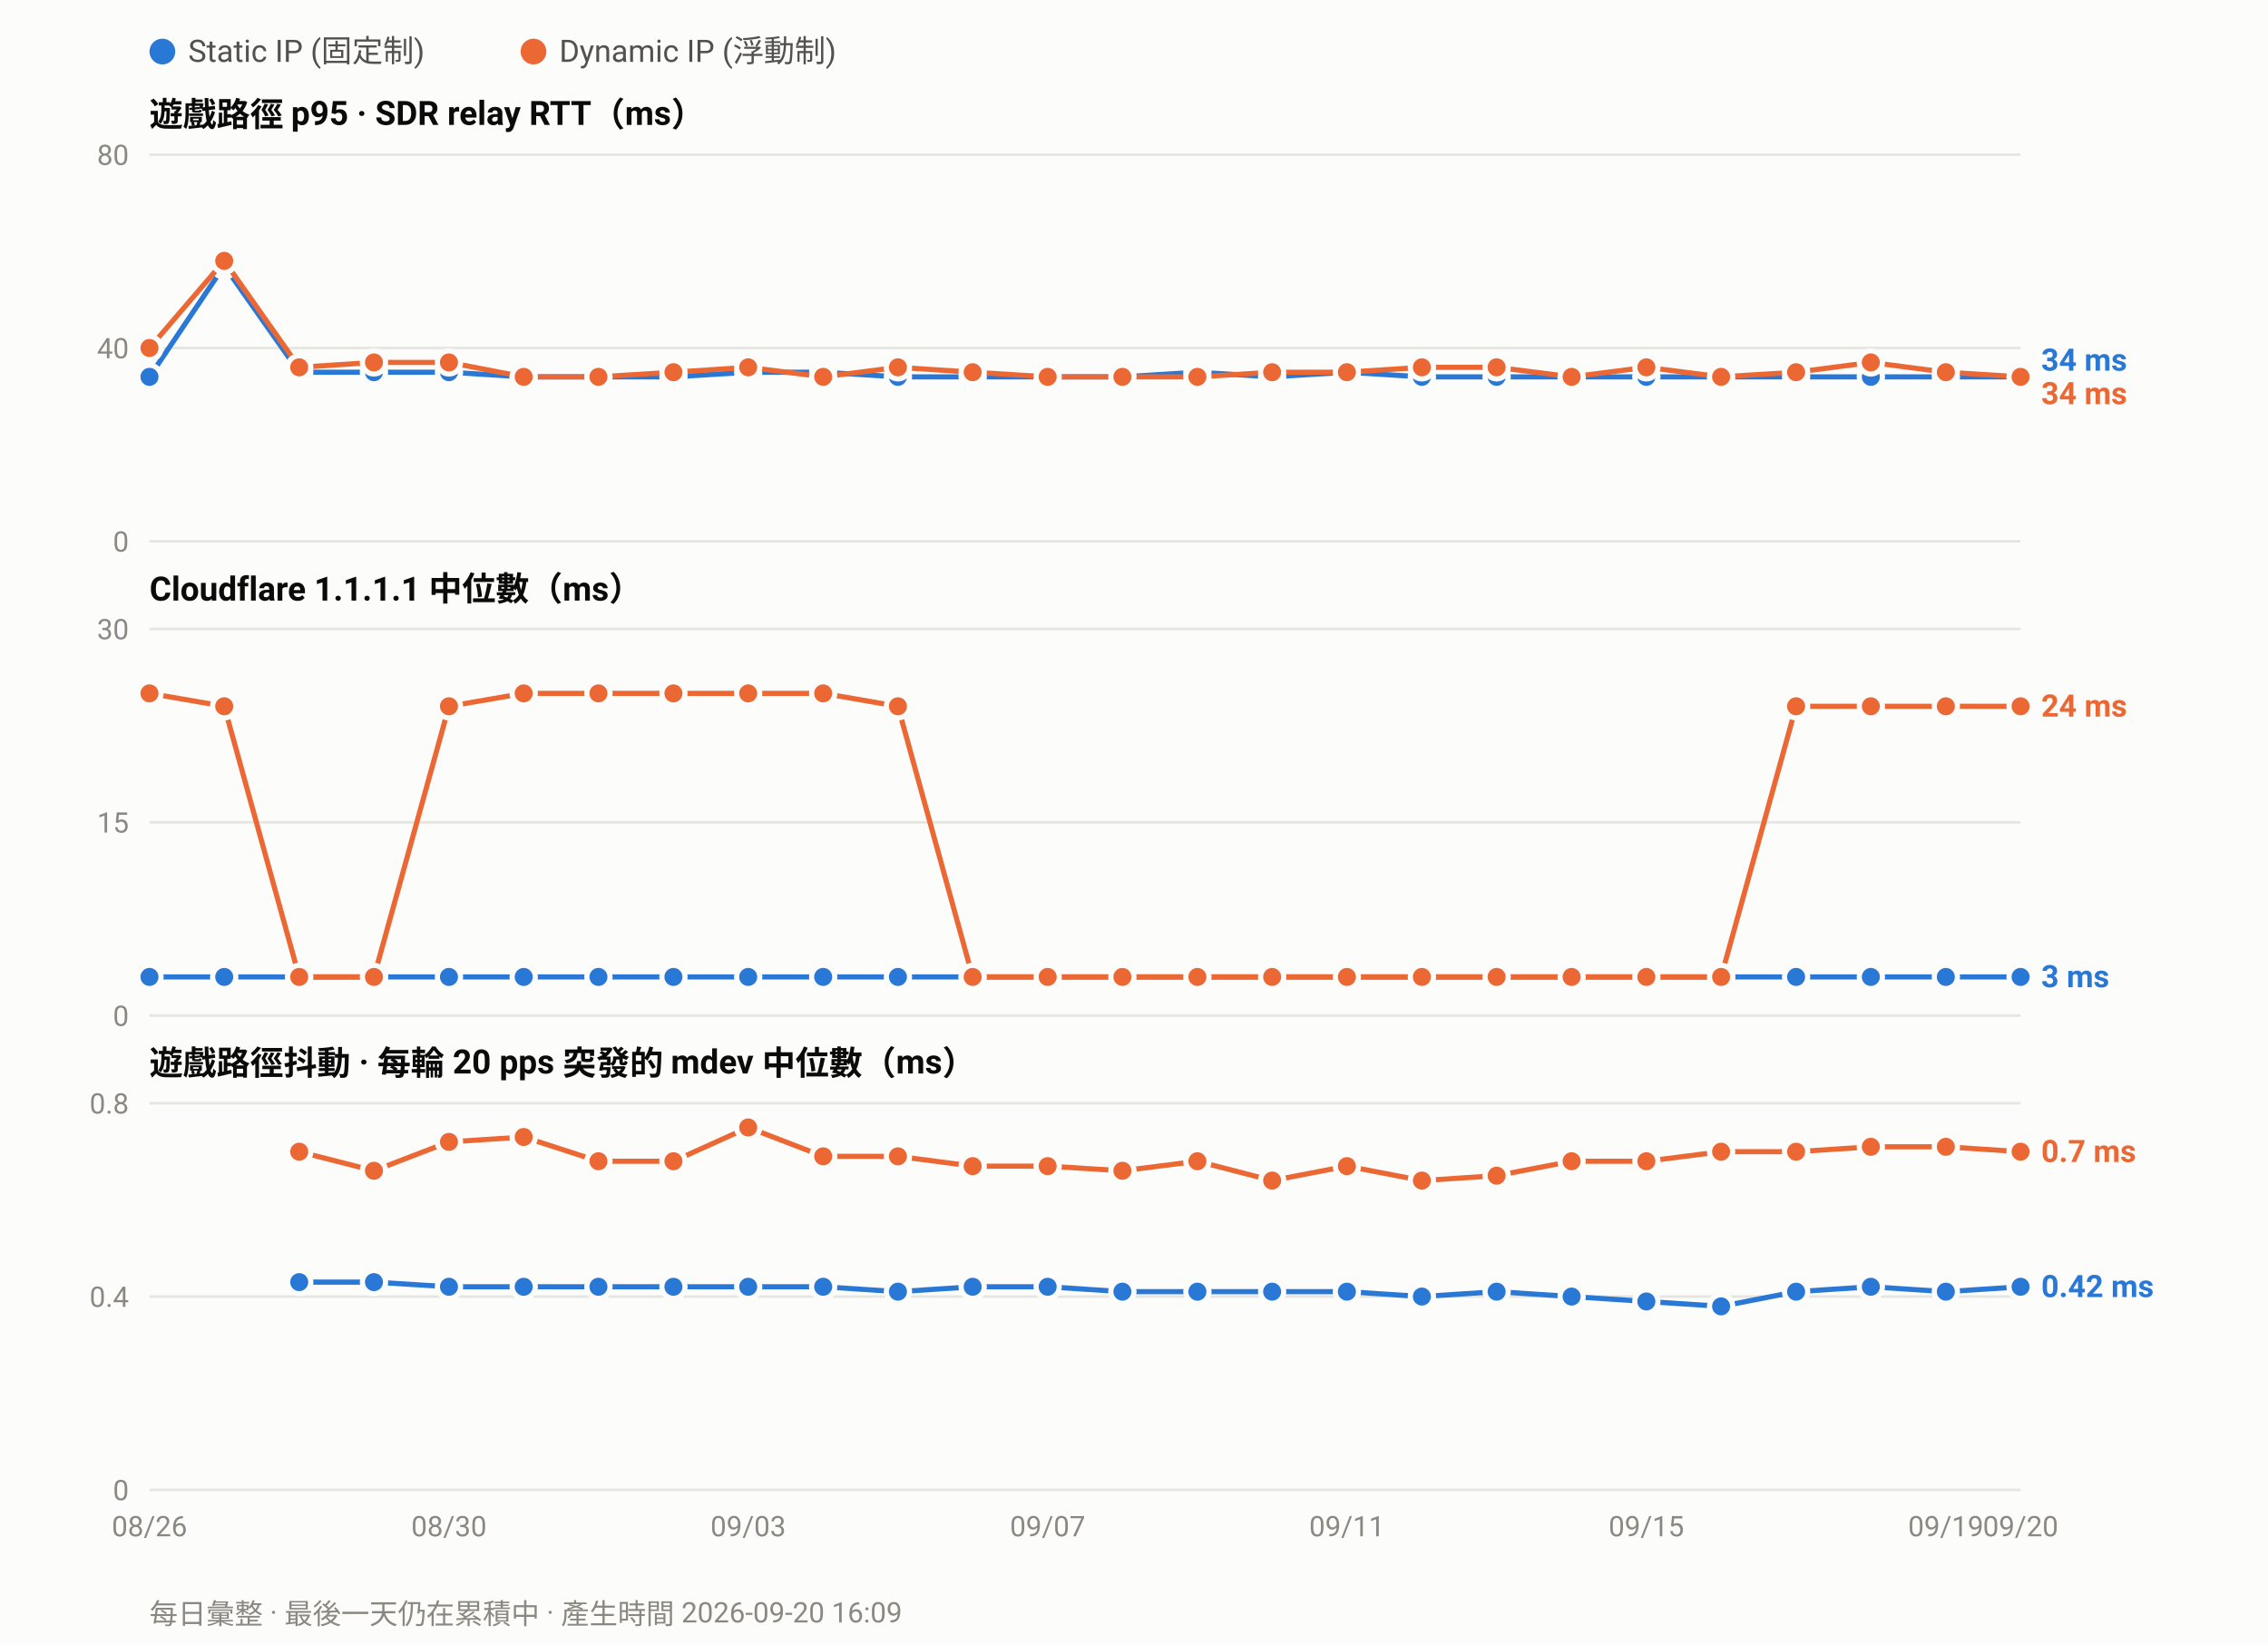
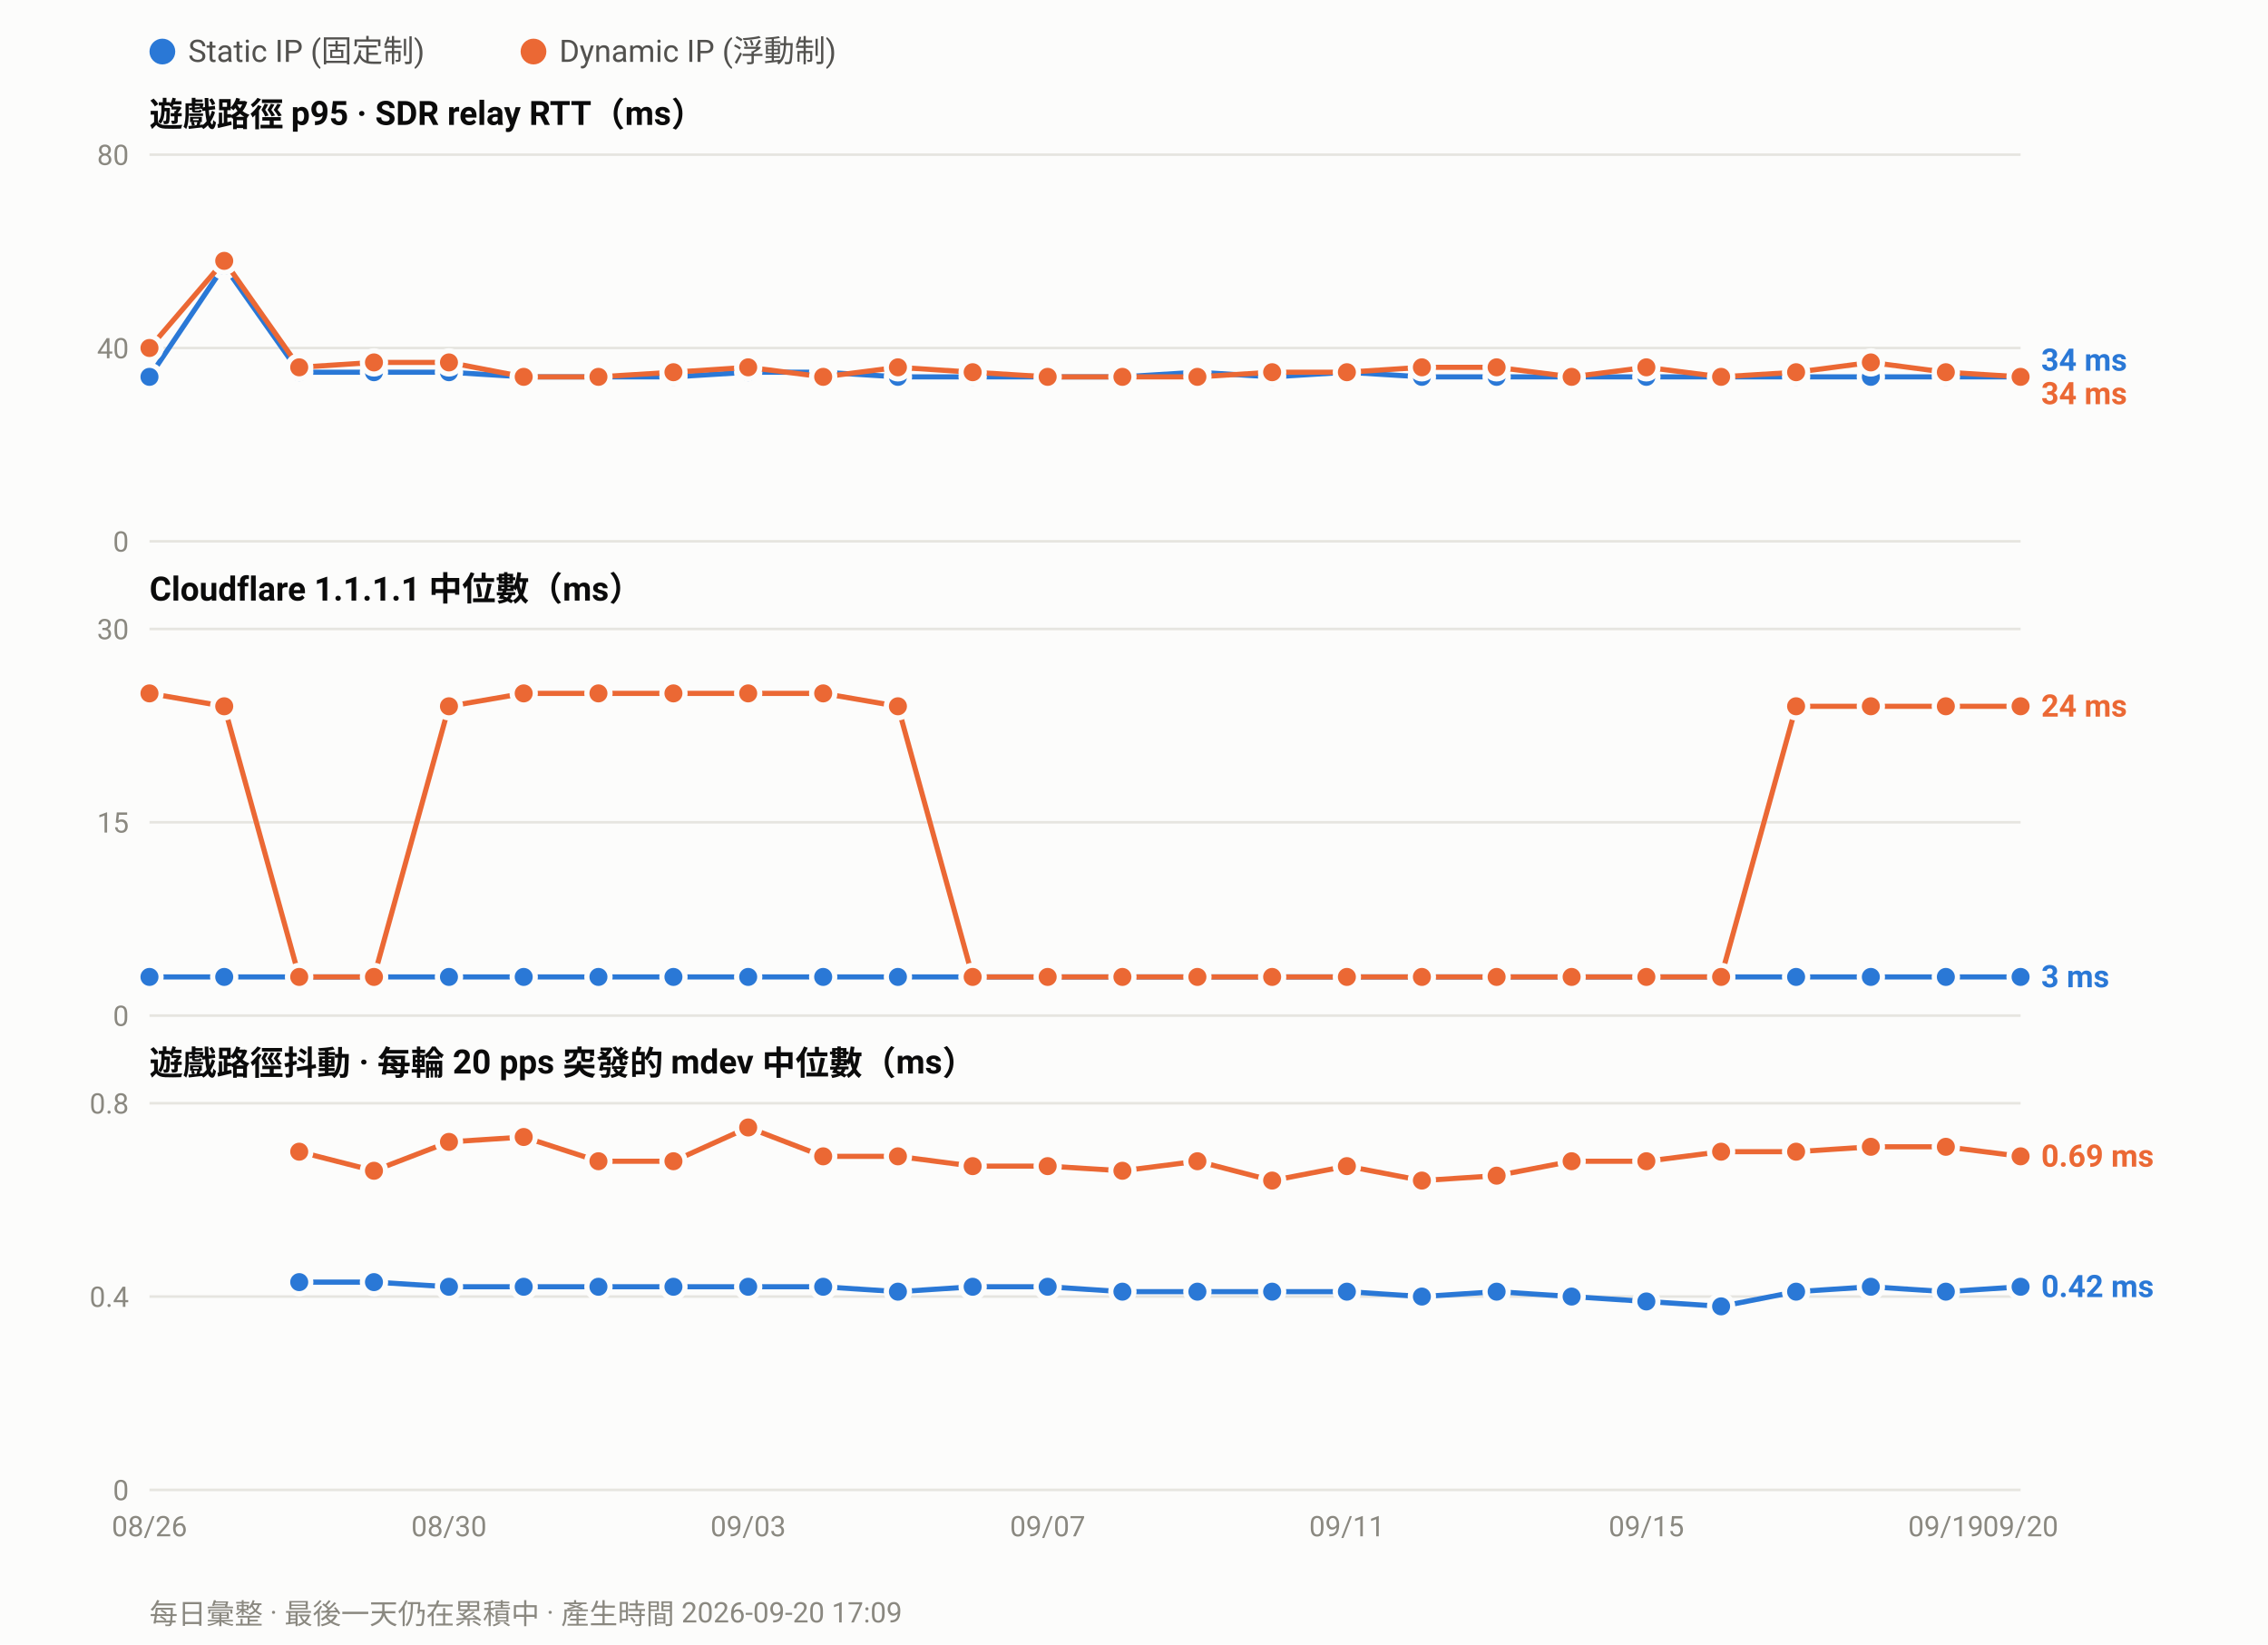
<svg xmlns="http://www.w3.org/2000/svg" width="880" height="638" viewBox="0 0 880 638" font-family="ui-sans-serif,-apple-system,Segoe UI,Roboto,Helvetica,Arial,sans-serif">
  <rect width="880" height="638" fill="#fcfcfb" />
  <circle cx="63.0" cy="20" r="5" fill="#2a78d6" />
  <text x="73.0" y="24" font-size="12" fill="#52514e">Static IP (固定制)</text>
  <circle cx="207.0" cy="20" r="5" fill="#eb6834" />
  <text x="217.0" y="24" font-size="12" fill="#52514e">Dynamic IP (浮動制)</text>
  <text x="58" y="49.0" font-size="13" font-weight="600" fill="#0b0b0b">遊戲路徑 p95 · SDR relay RTT（ms）</text>
  <line x1="58" y1="210.0" x2="784.0" y2="210.0" stroke="#e6e5e0" stroke-width="1" />
  <text x="50" y="214.0" font-size="11" text-anchor="end" fill="#8a8880">0</text>
  <line x1="58" y1="135.0" x2="784.0" y2="135.0" stroke="#e6e5e0" stroke-width="1" />
  <text x="50" y="139.0" font-size="11" text-anchor="end" fill="#8a8880">40</text>
  <line x1="58" y1="60.0" x2="784.0" y2="60.0" stroke="#e6e5e0" stroke-width="1" />
  <text x="50" y="64.0" font-size="11" text-anchor="end" fill="#8a8880">80</text>
  <polyline fill="none" stroke="#2a78d6" stroke-width="2" stroke-linejoin="round" points="58.0,146.2 87.0,103.1 116.1,144.4 145.1,144.4 174.2,144.4 203.2,146.2 232.2,146.2 261.3,146.2 290.3,144.4 319.4,144.4 348.4,146.2 377.4,146.2 406.5,146.2 435.5,146.2 464.6,144.4 493.6,146.2 522.6,144.4 551.7,146.2 580.7,146.2 609.8,146.2 638.8,146.2 667.8,146.2 696.9,146.2 725.9,146.2 755.0,146.2 784.0,146.2" />
  <circle cx="58.0" cy="146.2" r="4.5" fill="#2a78d6" stroke="#fcfcfb" stroke-width="2" />
  <circle cx="87.0" cy="103.1" r="4.5" fill="#2a78d6" stroke="#fcfcfb" stroke-width="2" />
  <circle cx="116.1" cy="144.4" r="4.5" fill="#2a78d6" stroke="#fcfcfb" stroke-width="2" />
  <circle cx="145.1" cy="144.4" r="4.5" fill="#2a78d6" stroke="#fcfcfb" stroke-width="2" />
  <circle cx="174.2" cy="144.4" r="4.5" fill="#2a78d6" stroke="#fcfcfb" stroke-width="2" />
  <circle cx="203.2" cy="146.2" r="4.5" fill="#2a78d6" stroke="#fcfcfb" stroke-width="2" />
  <circle cx="232.2" cy="146.2" r="4.5" fill="#2a78d6" stroke="#fcfcfb" stroke-width="2" />
  <circle cx="261.3" cy="146.2" r="4.5" fill="#2a78d6" stroke="#fcfcfb" stroke-width="2" />
  <circle cx="290.3" cy="144.4" r="4.5" fill="#2a78d6" stroke="#fcfcfb" stroke-width="2" />
  <circle cx="319.4" cy="144.4" r="4.5" fill="#2a78d6" stroke="#fcfcfb" stroke-width="2" />
  <circle cx="348.4" cy="146.2" r="4.5" fill="#2a78d6" stroke="#fcfcfb" stroke-width="2" />
  <circle cx="377.4" cy="146.2" r="4.5" fill="#2a78d6" stroke="#fcfcfb" stroke-width="2" />
  <circle cx="406.5" cy="146.2" r="4.5" fill="#2a78d6" stroke="#fcfcfb" stroke-width="2" />
  <circle cx="435.5" cy="146.2" r="4.5" fill="#2a78d6" stroke="#fcfcfb" stroke-width="2" />
  <circle cx="464.6" cy="144.4" r="4.5" fill="#2a78d6" stroke="#fcfcfb" stroke-width="2" />
  <circle cx="493.6" cy="146.2" r="4.5" fill="#2a78d6" stroke="#fcfcfb" stroke-width="2" />
  <circle cx="522.6" cy="144.4" r="4.5" fill="#2a78d6" stroke="#fcfcfb" stroke-width="2" />
  <circle cx="551.7" cy="146.2" r="4.5" fill="#2a78d6" stroke="#fcfcfb" stroke-width="2" />
  <circle cx="580.7" cy="146.2" r="4.5" fill="#2a78d6" stroke="#fcfcfb" stroke-width="2" />
  <circle cx="609.8" cy="146.2" r="4.5" fill="#2a78d6" stroke="#fcfcfb" stroke-width="2" />
  <circle cx="638.8" cy="146.2" r="4.5" fill="#2a78d6" stroke="#fcfcfb" stroke-width="2" />
  <circle cx="667.8" cy="146.2" r="4.5" fill="#2a78d6" stroke="#fcfcfb" stroke-width="2" />
  <circle cx="696.9" cy="146.2" r="4.5" fill="#2a78d6" stroke="#fcfcfb" stroke-width="2" />
  <circle cx="725.9" cy="146.2" r="4.5" fill="#2a78d6" stroke="#fcfcfb" stroke-width="2" />
  <circle cx="755.0" cy="146.2" r="4.5" fill="#2a78d6" stroke="#fcfcfb" stroke-width="2" />
  <circle cx="784.0" cy="146.2" r="4.5" fill="#2a78d6" stroke="#fcfcfb" stroke-width="2" />
  <polyline fill="none" stroke="#eb6834" stroke-width="2" stroke-linejoin="round" points="58.0,135.0 87.0,101.2 116.1,142.5 145.1,140.6 174.2,140.6 203.2,146.2 232.2,146.2 261.3,144.4 290.3,142.5 319.4,146.2 348.4,142.5 377.4,144.4 406.5,146.2 435.5,146.2 464.6,146.2 493.6,144.4 522.6,144.4 551.7,142.5 580.7,142.5 609.8,146.2 638.8,142.5 667.8,146.2 696.9,144.4 725.9,140.6 755.0,144.4 784.0,146.2" />
  <circle cx="58.0" cy="135.0" r="4.5" fill="#eb6834" stroke="#fcfcfb" stroke-width="2" />
  <circle cx="87.0" cy="101.2" r="4.5" fill="#eb6834" stroke="#fcfcfb" stroke-width="2" />
  <circle cx="116.1" cy="142.5" r="4.5" fill="#eb6834" stroke="#fcfcfb" stroke-width="2" />
  <circle cx="145.1" cy="140.6" r="4.5" fill="#eb6834" stroke="#fcfcfb" stroke-width="2" />
  <circle cx="174.2" cy="140.6" r="4.5" fill="#eb6834" stroke="#fcfcfb" stroke-width="2" />
  <circle cx="203.2" cy="146.2" r="4.5" fill="#eb6834" stroke="#fcfcfb" stroke-width="2" />
  <circle cx="232.2" cy="146.2" r="4.5" fill="#eb6834" stroke="#fcfcfb" stroke-width="2" />
  <circle cx="261.3" cy="144.4" r="4.5" fill="#eb6834" stroke="#fcfcfb" stroke-width="2" />
  <circle cx="290.3" cy="142.5" r="4.5" fill="#eb6834" stroke="#fcfcfb" stroke-width="2" />
  <circle cx="319.4" cy="146.2" r="4.5" fill="#eb6834" stroke="#fcfcfb" stroke-width="2" />
  <circle cx="348.4" cy="142.5" r="4.5" fill="#eb6834" stroke="#fcfcfb" stroke-width="2" />
  <circle cx="377.4" cy="144.4" r="4.5" fill="#eb6834" stroke="#fcfcfb" stroke-width="2" />
  <circle cx="406.5" cy="146.2" r="4.5" fill="#eb6834" stroke="#fcfcfb" stroke-width="2" />
  <circle cx="435.5" cy="146.2" r="4.5" fill="#eb6834" stroke="#fcfcfb" stroke-width="2" />
  <circle cx="464.6" cy="146.2" r="4.5" fill="#eb6834" stroke="#fcfcfb" stroke-width="2" />
  <circle cx="493.6" cy="144.4" r="4.5" fill="#eb6834" stroke="#fcfcfb" stroke-width="2" />
  <circle cx="522.6" cy="144.4" r="4.5" fill="#eb6834" stroke="#fcfcfb" stroke-width="2" />
  <circle cx="551.7" cy="142.5" r="4.5" fill="#eb6834" stroke="#fcfcfb" stroke-width="2" />
  <circle cx="580.7" cy="142.5" r="4.5" fill="#eb6834" stroke="#fcfcfb" stroke-width="2" />
  <circle cx="609.8" cy="146.2" r="4.5" fill="#eb6834" stroke="#fcfcfb" stroke-width="2" />
  <circle cx="638.8" cy="142.5" r="4.5" fill="#eb6834" stroke="#fcfcfb" stroke-width="2" />
  <circle cx="667.8" cy="146.2" r="4.5" fill="#eb6834" stroke="#fcfcfb" stroke-width="2" />
  <circle cx="696.9" cy="144.4" r="4.5" fill="#eb6834" stroke="#fcfcfb" stroke-width="2" />
  <circle cx="725.9" cy="140.6" r="4.5" fill="#eb6834" stroke="#fcfcfb" stroke-width="2" />
  <circle cx="755.0" cy="144.4" r="4.5" fill="#eb6834" stroke="#fcfcfb" stroke-width="2" />
  <circle cx="784.0" cy="146.2" r="4.5" fill="#eb6834" stroke="#fcfcfb" stroke-width="2" />
  <text x="792.0" y="143.8" font-size="12" font-weight="600" fill="#2a78d6">34 ms</text>
  <text x="792.0" y="156.8" font-size="12" font-weight="600" fill="#eb6834">34 ms</text>
  <text x="58" y="233.0" font-size="13" font-weight="600" fill="#0b0b0b">Cloudflare 1.1.1.1 中位數（ms）</text>
  <line x1="58" y1="394.0" x2="784.0" y2="394.0" stroke="#e6e5e0" stroke-width="1" />
  <text x="50" y="398.0" font-size="11" text-anchor="end" fill="#8a8880">0</text>
  <line x1="58" y1="319.0" x2="784.0" y2="319.0" stroke="#e6e5e0" stroke-width="1" />
  <text x="50" y="323.0" font-size="11" text-anchor="end" fill="#8a8880">15</text>
  <line x1="58" y1="244.0" x2="784.0" y2="244.0" stroke="#e6e5e0" stroke-width="1" />
  <text x="50" y="248.0" font-size="11" text-anchor="end" fill="#8a8880">30</text>
  <polyline fill="none" stroke="#2a78d6" stroke-width="2" stroke-linejoin="round" points="58.0,379.0 87.0,379.0 116.1,379.0 145.1,379.0 174.2,379.0 203.2,379.0 232.2,379.0 261.3,379.0 290.3,379.0 319.4,379.0 348.4,379.0 377.4,379.0 406.5,379.0 435.5,379.0 464.6,379.0 493.6,379.0 522.6,379.0 551.7,379.0 580.7,379.0 609.8,379.0 638.8,379.0 667.8,379.0 696.9,379.0 725.9,379.0 755.0,379.0 784.0,379.0" />
  <circle cx="58.0" cy="379.0" r="4.5" fill="#2a78d6" stroke="#fcfcfb" stroke-width="2" />
  <circle cx="87.0" cy="379.0" r="4.5" fill="#2a78d6" stroke="#fcfcfb" stroke-width="2" />
  <circle cx="116.1" cy="379.0" r="4.5" fill="#2a78d6" stroke="#fcfcfb" stroke-width="2" />
  <circle cx="145.1" cy="379.0" r="4.5" fill="#2a78d6" stroke="#fcfcfb" stroke-width="2" />
  <circle cx="174.2" cy="379.0" r="4.5" fill="#2a78d6" stroke="#fcfcfb" stroke-width="2" />
  <circle cx="203.2" cy="379.0" r="4.5" fill="#2a78d6" stroke="#fcfcfb" stroke-width="2" />
  <circle cx="232.2" cy="379.0" r="4.5" fill="#2a78d6" stroke="#fcfcfb" stroke-width="2" />
  <circle cx="261.3" cy="379.0" r="4.5" fill="#2a78d6" stroke="#fcfcfb" stroke-width="2" />
  <circle cx="290.3" cy="379.0" r="4.5" fill="#2a78d6" stroke="#fcfcfb" stroke-width="2" />
  <circle cx="319.4" cy="379.0" r="4.5" fill="#2a78d6" stroke="#fcfcfb" stroke-width="2" />
  <circle cx="348.4" cy="379.0" r="4.5" fill="#2a78d6" stroke="#fcfcfb" stroke-width="2" />
  <circle cx="377.4" cy="379.0" r="4.5" fill="#2a78d6" stroke="#fcfcfb" stroke-width="2" />
  <circle cx="406.5" cy="379.0" r="4.5" fill="#2a78d6" stroke="#fcfcfb" stroke-width="2" />
  <circle cx="435.5" cy="379.0" r="4.5" fill="#2a78d6" stroke="#fcfcfb" stroke-width="2" />
  <circle cx="464.6" cy="379.0" r="4.5" fill="#2a78d6" stroke="#fcfcfb" stroke-width="2" />
  <circle cx="493.6" cy="379.0" r="4.5" fill="#2a78d6" stroke="#fcfcfb" stroke-width="2" />
  <circle cx="522.6" cy="379.0" r="4.5" fill="#2a78d6" stroke="#fcfcfb" stroke-width="2" />
  <circle cx="551.7" cy="379.0" r="4.5" fill="#2a78d6" stroke="#fcfcfb" stroke-width="2" />
  <circle cx="580.7" cy="379.0" r="4.5" fill="#2a78d6" stroke="#fcfcfb" stroke-width="2" />
  <circle cx="609.8" cy="379.0" r="4.5" fill="#2a78d6" stroke="#fcfcfb" stroke-width="2" />
  <circle cx="638.8" cy="379.0" r="4.5" fill="#2a78d6" stroke="#fcfcfb" stroke-width="2" />
  <circle cx="667.8" cy="379.0" r="4.5" fill="#2a78d6" stroke="#fcfcfb" stroke-width="2" />
  <circle cx="696.9" cy="379.0" r="4.5" fill="#2a78d6" stroke="#fcfcfb" stroke-width="2" />
  <circle cx="725.9" cy="379.0" r="4.5" fill="#2a78d6" stroke="#fcfcfb" stroke-width="2" />
  <circle cx="755.0" cy="379.0" r="4.5" fill="#2a78d6" stroke="#fcfcfb" stroke-width="2" />
  <circle cx="784.0" cy="379.0" r="4.5" fill="#2a78d6" stroke="#fcfcfb" stroke-width="2" />
  <polyline fill="none" stroke="#eb6834" stroke-width="2" stroke-linejoin="round" points="58.0,269.0 87.0,274.0 116.1,379.0 145.1,379.0 174.2,274.0 203.2,269.0 232.2,269.0 261.3,269.0 290.3,269.0 319.4,269.0 348.4,274.0 377.4,379.0 406.5,379.0 435.5,379.0 464.6,379.0 493.6,379.0 522.6,379.0 551.7,379.0 580.7,379.0 609.8,379.0 638.8,379.0 667.8,379.0 696.9,274.0 725.9,274.0 755.0,274.0 784.0,274.0" />
  <circle cx="58.0" cy="269.0" r="4.5" fill="#eb6834" stroke="#fcfcfb" stroke-width="2" />
  <circle cx="87.0" cy="274.0" r="4.5" fill="#eb6834" stroke="#fcfcfb" stroke-width="2" />
  <circle cx="116.1" cy="379.0" r="4.5" fill="#eb6834" stroke="#fcfcfb" stroke-width="2" />
  <circle cx="145.1" cy="379.0" r="4.5" fill="#eb6834" stroke="#fcfcfb" stroke-width="2" />
  <circle cx="174.2" cy="274.0" r="4.5" fill="#eb6834" stroke="#fcfcfb" stroke-width="2" />
  <circle cx="203.2" cy="269.0" r="4.5" fill="#eb6834" stroke="#fcfcfb" stroke-width="2" />
  <circle cx="232.2" cy="269.0" r="4.5" fill="#eb6834" stroke="#fcfcfb" stroke-width="2" />
  <circle cx="261.3" cy="269.0" r="4.5" fill="#eb6834" stroke="#fcfcfb" stroke-width="2" />
  <circle cx="290.3" cy="269.0" r="4.5" fill="#eb6834" stroke="#fcfcfb" stroke-width="2" />
  <circle cx="319.4" cy="269.0" r="4.5" fill="#eb6834" stroke="#fcfcfb" stroke-width="2" />
  <circle cx="348.4" cy="274.0" r="4.5" fill="#eb6834" stroke="#fcfcfb" stroke-width="2" />
  <circle cx="377.4" cy="379.0" r="4.5" fill="#eb6834" stroke="#fcfcfb" stroke-width="2" />
  <circle cx="406.5" cy="379.0" r="4.5" fill="#eb6834" stroke="#fcfcfb" stroke-width="2" />
  <circle cx="435.5" cy="379.0" r="4.5" fill="#eb6834" stroke="#fcfcfb" stroke-width="2" />
  <circle cx="464.6" cy="379.0" r="4.5" fill="#eb6834" stroke="#fcfcfb" stroke-width="2" />
  <circle cx="493.6" cy="379.0" r="4.5" fill="#eb6834" stroke="#fcfcfb" stroke-width="2" />
  <circle cx="522.6" cy="379.0" r="4.5" fill="#eb6834" stroke="#fcfcfb" stroke-width="2" />
  <circle cx="551.7" cy="379.0" r="4.5" fill="#eb6834" stroke="#fcfcfb" stroke-width="2" />
  <circle cx="580.7" cy="379.0" r="4.5" fill="#eb6834" stroke="#fcfcfb" stroke-width="2" />
  <circle cx="609.8" cy="379.0" r="4.5" fill="#eb6834" stroke="#fcfcfb" stroke-width="2" />
  <circle cx="638.8" cy="379.0" r="4.5" fill="#eb6834" stroke="#fcfcfb" stroke-width="2" />
  <circle cx="667.8" cy="379.0" r="4.5" fill="#eb6834" stroke="#fcfcfb" stroke-width="2" />
  <circle cx="696.9" cy="274.0" r="4.5" fill="#eb6834" stroke="#fcfcfb" stroke-width="2" />
  <circle cx="725.9" cy="274.0" r="4.5" fill="#eb6834" stroke="#fcfcfb" stroke-width="2" />
  <circle cx="755.0" cy="274.0" r="4.5" fill="#eb6834" stroke="#fcfcfb" stroke-width="2" />
  <circle cx="784.0" cy="274.0" r="4.5" fill="#eb6834" stroke="#fcfcfb" stroke-width="2" />
  <text x="792.0" y="278.0" font-size="12" font-weight="600" fill="#eb6834">24 ms</text>
  <text x="792.0" y="383.0" font-size="12" font-weight="600" fill="#2a78d6">3 ms</text>
  <text x="58" y="417.0" font-size="13" font-weight="600" fill="#0b0b0b">遊戲路徑抖動 · 每輪 20 pps 突發的 mdev 中位數（ms）</text>
  <line x1="58" y1="578.0" x2="784.0" y2="578.0" stroke="#e6e5e0" stroke-width="1" />
  <text x="50" y="582.0" font-size="11" text-anchor="end" fill="#8a8880">0</text>
  <line x1="58" y1="503.0" x2="784.0" y2="503.0" stroke="#e6e5e0" stroke-width="1" />
  <text x="50" y="507.0" font-size="11" text-anchor="end" fill="#8a8880">0.4</text>
  <line x1="58" y1="428.0" x2="784.0" y2="428.0" stroke="#e6e5e0" stroke-width="1" />
  <text x="50" y="432.0" font-size="11" text-anchor="end" fill="#8a8880">0.8</text>
  <polyline fill="none" stroke="#2a78d6" stroke-width="2" stroke-linejoin="round" points="116.1,497.4 145.1,497.4 174.2,499.2 203.2,499.2 232.2,499.2 261.3,499.2 290.3,499.2 319.4,499.2 348.4,501.1 377.4,499.2 406.5,499.2 435.5,501.1 464.6,501.1 493.6,501.1 522.6,501.1 551.7,503.0 580.7,501.1 609.8,503.0 638.8,504.9 667.8,506.8 696.9,501.1 725.9,499.2 755.0,501.1 784.0,499.2" />
  <circle cx="116.1" cy="497.4" r="4.5" fill="#2a78d6" stroke="#fcfcfb" stroke-width="2" />
  <circle cx="145.1" cy="497.4" r="4.5" fill="#2a78d6" stroke="#fcfcfb" stroke-width="2" />
  <circle cx="174.2" cy="499.2" r="4.5" fill="#2a78d6" stroke="#fcfcfb" stroke-width="2" />
  <circle cx="203.2" cy="499.2" r="4.5" fill="#2a78d6" stroke="#fcfcfb" stroke-width="2" />
  <circle cx="232.2" cy="499.2" r="4.5" fill="#2a78d6" stroke="#fcfcfb" stroke-width="2" />
  <circle cx="261.3" cy="499.2" r="4.5" fill="#2a78d6" stroke="#fcfcfb" stroke-width="2" />
  <circle cx="290.3" cy="499.2" r="4.5" fill="#2a78d6" stroke="#fcfcfb" stroke-width="2" />
  <circle cx="319.4" cy="499.2" r="4.5" fill="#2a78d6" stroke="#fcfcfb" stroke-width="2" />
  <circle cx="348.4" cy="501.1" r="4.5" fill="#2a78d6" stroke="#fcfcfb" stroke-width="2" />
  <circle cx="377.4" cy="499.2" r="4.5" fill="#2a78d6" stroke="#fcfcfb" stroke-width="2" />
  <circle cx="406.5" cy="499.2" r="4.5" fill="#2a78d6" stroke="#fcfcfb" stroke-width="2" />
  <circle cx="435.5" cy="501.1" r="4.5" fill="#2a78d6" stroke="#fcfcfb" stroke-width="2" />
  <circle cx="464.6" cy="501.1" r="4.5" fill="#2a78d6" stroke="#fcfcfb" stroke-width="2" />
  <circle cx="493.6" cy="501.1" r="4.5" fill="#2a78d6" stroke="#fcfcfb" stroke-width="2" />
  <circle cx="522.6" cy="501.1" r="4.5" fill="#2a78d6" stroke="#fcfcfb" stroke-width="2" />
  <circle cx="551.7" cy="503.0" r="4.5" fill="#2a78d6" stroke="#fcfcfb" stroke-width="2" />
  <circle cx="580.7" cy="501.1" r="4.5" fill="#2a78d6" stroke="#fcfcfb" stroke-width="2" />
  <circle cx="609.8" cy="503.0" r="4.5" fill="#2a78d6" stroke="#fcfcfb" stroke-width="2" />
  <circle cx="638.8" cy="504.9" r="4.5" fill="#2a78d6" stroke="#fcfcfb" stroke-width="2" />
  <circle cx="667.8" cy="506.8" r="4.5" fill="#2a78d6" stroke="#fcfcfb" stroke-width="2" />
  <circle cx="696.9" cy="501.1" r="4.5" fill="#2a78d6" stroke="#fcfcfb" stroke-width="2" />
  <circle cx="725.9" cy="499.2" r="4.5" fill="#2a78d6" stroke="#fcfcfb" stroke-width="2" />
  <circle cx="755.0" cy="501.1" r="4.5" fill="#2a78d6" stroke="#fcfcfb" stroke-width="2" />
  <circle cx="784.0" cy="499.2" r="4.5" fill="#2a78d6" stroke="#fcfcfb" stroke-width="2" />
-   <polyline fill="none" stroke="#eb6834" stroke-width="2" stroke-linejoin="round" points="116.1,446.8 145.1,454.2 174.2,443.0 203.2,441.1 232.2,450.5 261.3,450.5 290.3,437.4 319.4,448.6 348.4,448.6 377.4,452.4 406.5,452.4 435.5,454.2 464.6,450.5 493.6,458.0 522.6,452.4 551.7,458.0 580.7,456.1 609.8,450.5 638.8,450.5 667.8,446.8 696.9,446.8 725.9,444.9 755.0,444.9 784.0,446.8" />
+   <polyline fill="none" stroke="#eb6834" stroke-width="2" stroke-linejoin="round" points="116.1,446.8 145.1,454.2 174.2,443.0 203.2,441.1 232.2,450.5 261.3,450.5 290.3,437.4 319.4,448.6 348.4,448.6 377.4,452.4 406.5,452.4 435.5,454.2 464.6,450.5 493.6,458.0 522.6,452.4 551.7,458.0 580.7,456.1 609.8,450.5 638.8,450.5 667.8,446.8 696.9,446.8 725.9,444.9 755.0,444.9 784.0,448.6" />
  <circle cx="116.1" cy="446.8" r="4.5" fill="#eb6834" stroke="#fcfcfb" stroke-width="2" />
  <circle cx="145.1" cy="454.2" r="4.5" fill="#eb6834" stroke="#fcfcfb" stroke-width="2" />
  <circle cx="174.2" cy="443.0" r="4.5" fill="#eb6834" stroke="#fcfcfb" stroke-width="2" />
  <circle cx="203.2" cy="441.1" r="4.5" fill="#eb6834" stroke="#fcfcfb" stroke-width="2" />
  <circle cx="232.2" cy="450.5" r="4.5" fill="#eb6834" stroke="#fcfcfb" stroke-width="2" />
  <circle cx="261.3" cy="450.5" r="4.5" fill="#eb6834" stroke="#fcfcfb" stroke-width="2" />
  <circle cx="290.3" cy="437.4" r="4.5" fill="#eb6834" stroke="#fcfcfb" stroke-width="2" />
  <circle cx="319.4" cy="448.6" r="4.5" fill="#eb6834" stroke="#fcfcfb" stroke-width="2" />
  <circle cx="348.4" cy="448.6" r="4.5" fill="#eb6834" stroke="#fcfcfb" stroke-width="2" />
  <circle cx="377.4" cy="452.4" r="4.5" fill="#eb6834" stroke="#fcfcfb" stroke-width="2" />
  <circle cx="406.5" cy="452.4" r="4.5" fill="#eb6834" stroke="#fcfcfb" stroke-width="2" />
  <circle cx="435.5" cy="454.2" r="4.5" fill="#eb6834" stroke="#fcfcfb" stroke-width="2" />
  <circle cx="464.6" cy="450.5" r="4.5" fill="#eb6834" stroke="#fcfcfb" stroke-width="2" />
  <circle cx="493.6" cy="458.0" r="4.5" fill="#eb6834" stroke="#fcfcfb" stroke-width="2" />
  <circle cx="522.6" cy="452.4" r="4.5" fill="#eb6834" stroke="#fcfcfb" stroke-width="2" />
  <circle cx="551.7" cy="458.0" r="4.5" fill="#eb6834" stroke="#fcfcfb" stroke-width="2" />
  <circle cx="580.7" cy="456.1" r="4.5" fill="#eb6834" stroke="#fcfcfb" stroke-width="2" />
  <circle cx="609.8" cy="450.5" r="4.5" fill="#eb6834" stroke="#fcfcfb" stroke-width="2" />
  <circle cx="638.8" cy="450.5" r="4.5" fill="#eb6834" stroke="#fcfcfb" stroke-width="2" />
  <circle cx="667.8" cy="446.8" r="4.5" fill="#eb6834" stroke="#fcfcfb" stroke-width="2" />
  <circle cx="696.9" cy="446.8" r="4.5" fill="#eb6834" stroke="#fcfcfb" stroke-width="2" />
  <circle cx="725.9" cy="444.9" r="4.5" fill="#eb6834" stroke="#fcfcfb" stroke-width="2" />
  <circle cx="755.0" cy="444.9" r="4.5" fill="#eb6834" stroke="#fcfcfb" stroke-width="2" />
-   <circle cx="784.0" cy="446.8" r="4.5" fill="#eb6834" stroke="#fcfcfb" stroke-width="2" />
-   <text x="792.0" y="450.8" font-size="12" font-weight="600" fill="#eb6834">0.7 ms</text>
+   <circle cx="784.0" cy="448.6" r="4.5" fill="#eb6834" stroke="#fcfcfb" stroke-width="2" />
+   <text x="792.0" y="452.6" font-size="12" font-weight="600" fill="#eb6834">0.69 ms</text>
  <text x="792.0" y="503.2" font-size="12" font-weight="600" fill="#2a78d6">0.42 ms</text>
  <text x="58.0" y="596.0" font-size="11" text-anchor="middle" fill="#8a8880">08/26</text>
  <text x="174.2" y="596.0" font-size="11" text-anchor="middle" fill="#8a8880">08/30</text>
  <text x="290.3" y="596.0" font-size="11" text-anchor="middle" fill="#8a8880">09/03</text>
  <text x="406.5" y="596.0" font-size="11" text-anchor="middle" fill="#8a8880">09/07</text>
  <text x="522.6" y="596.0" font-size="11" text-anchor="middle" fill="#8a8880">09/11</text>
  <text x="638.8" y="596.0" font-size="11" text-anchor="middle" fill="#8a8880">09/15</text>
  <text x="755.0" y="596.0" font-size="11" text-anchor="middle" fill="#8a8880">09/19</text>
  <text x="784.0" y="596.0" font-size="11" text-anchor="middle" fill="#8a8880">09/20</text>
-   <text x="58" y="630" font-size="11" fill="#8a8880">每日彙整 · 最後一天仍在累積中 · 產生時間 2026-09-20 16:09</text>
+   <text x="58" y="630" font-size="11" fill="#8a8880">每日彙整 · 最後一天仍在累積中 · 產生時間 2026-09-20 17:09</text>
</svg>
